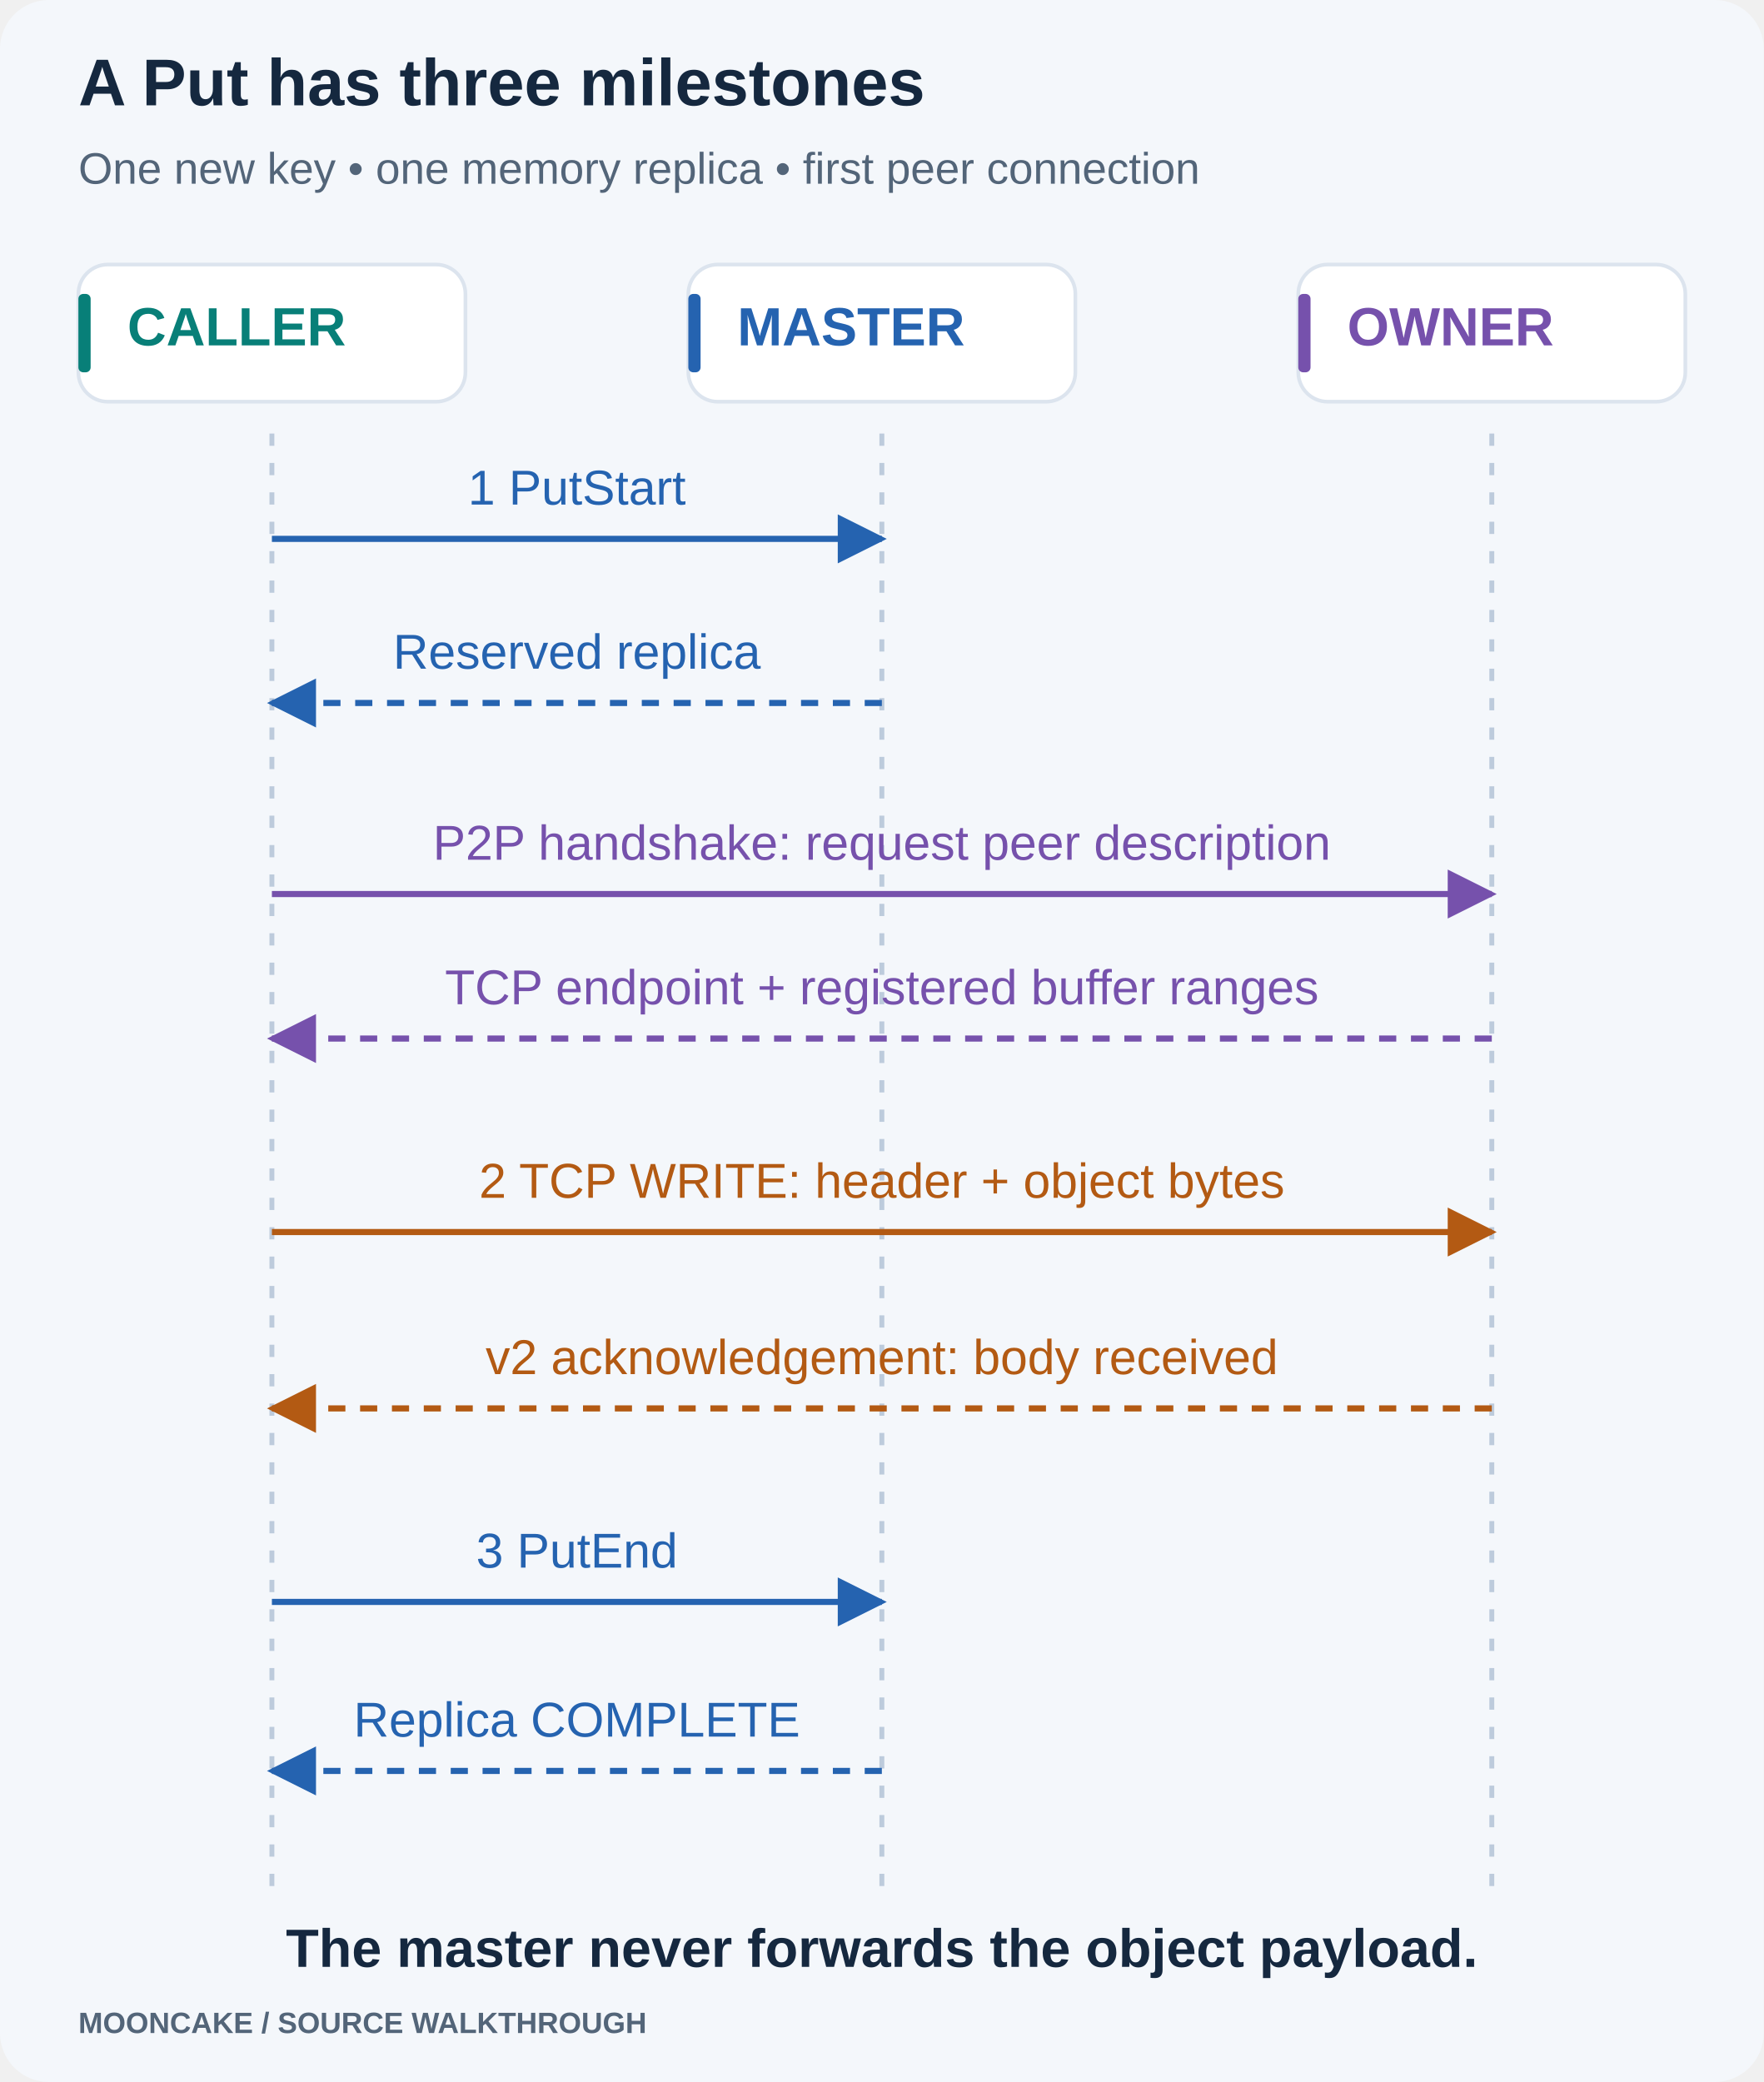
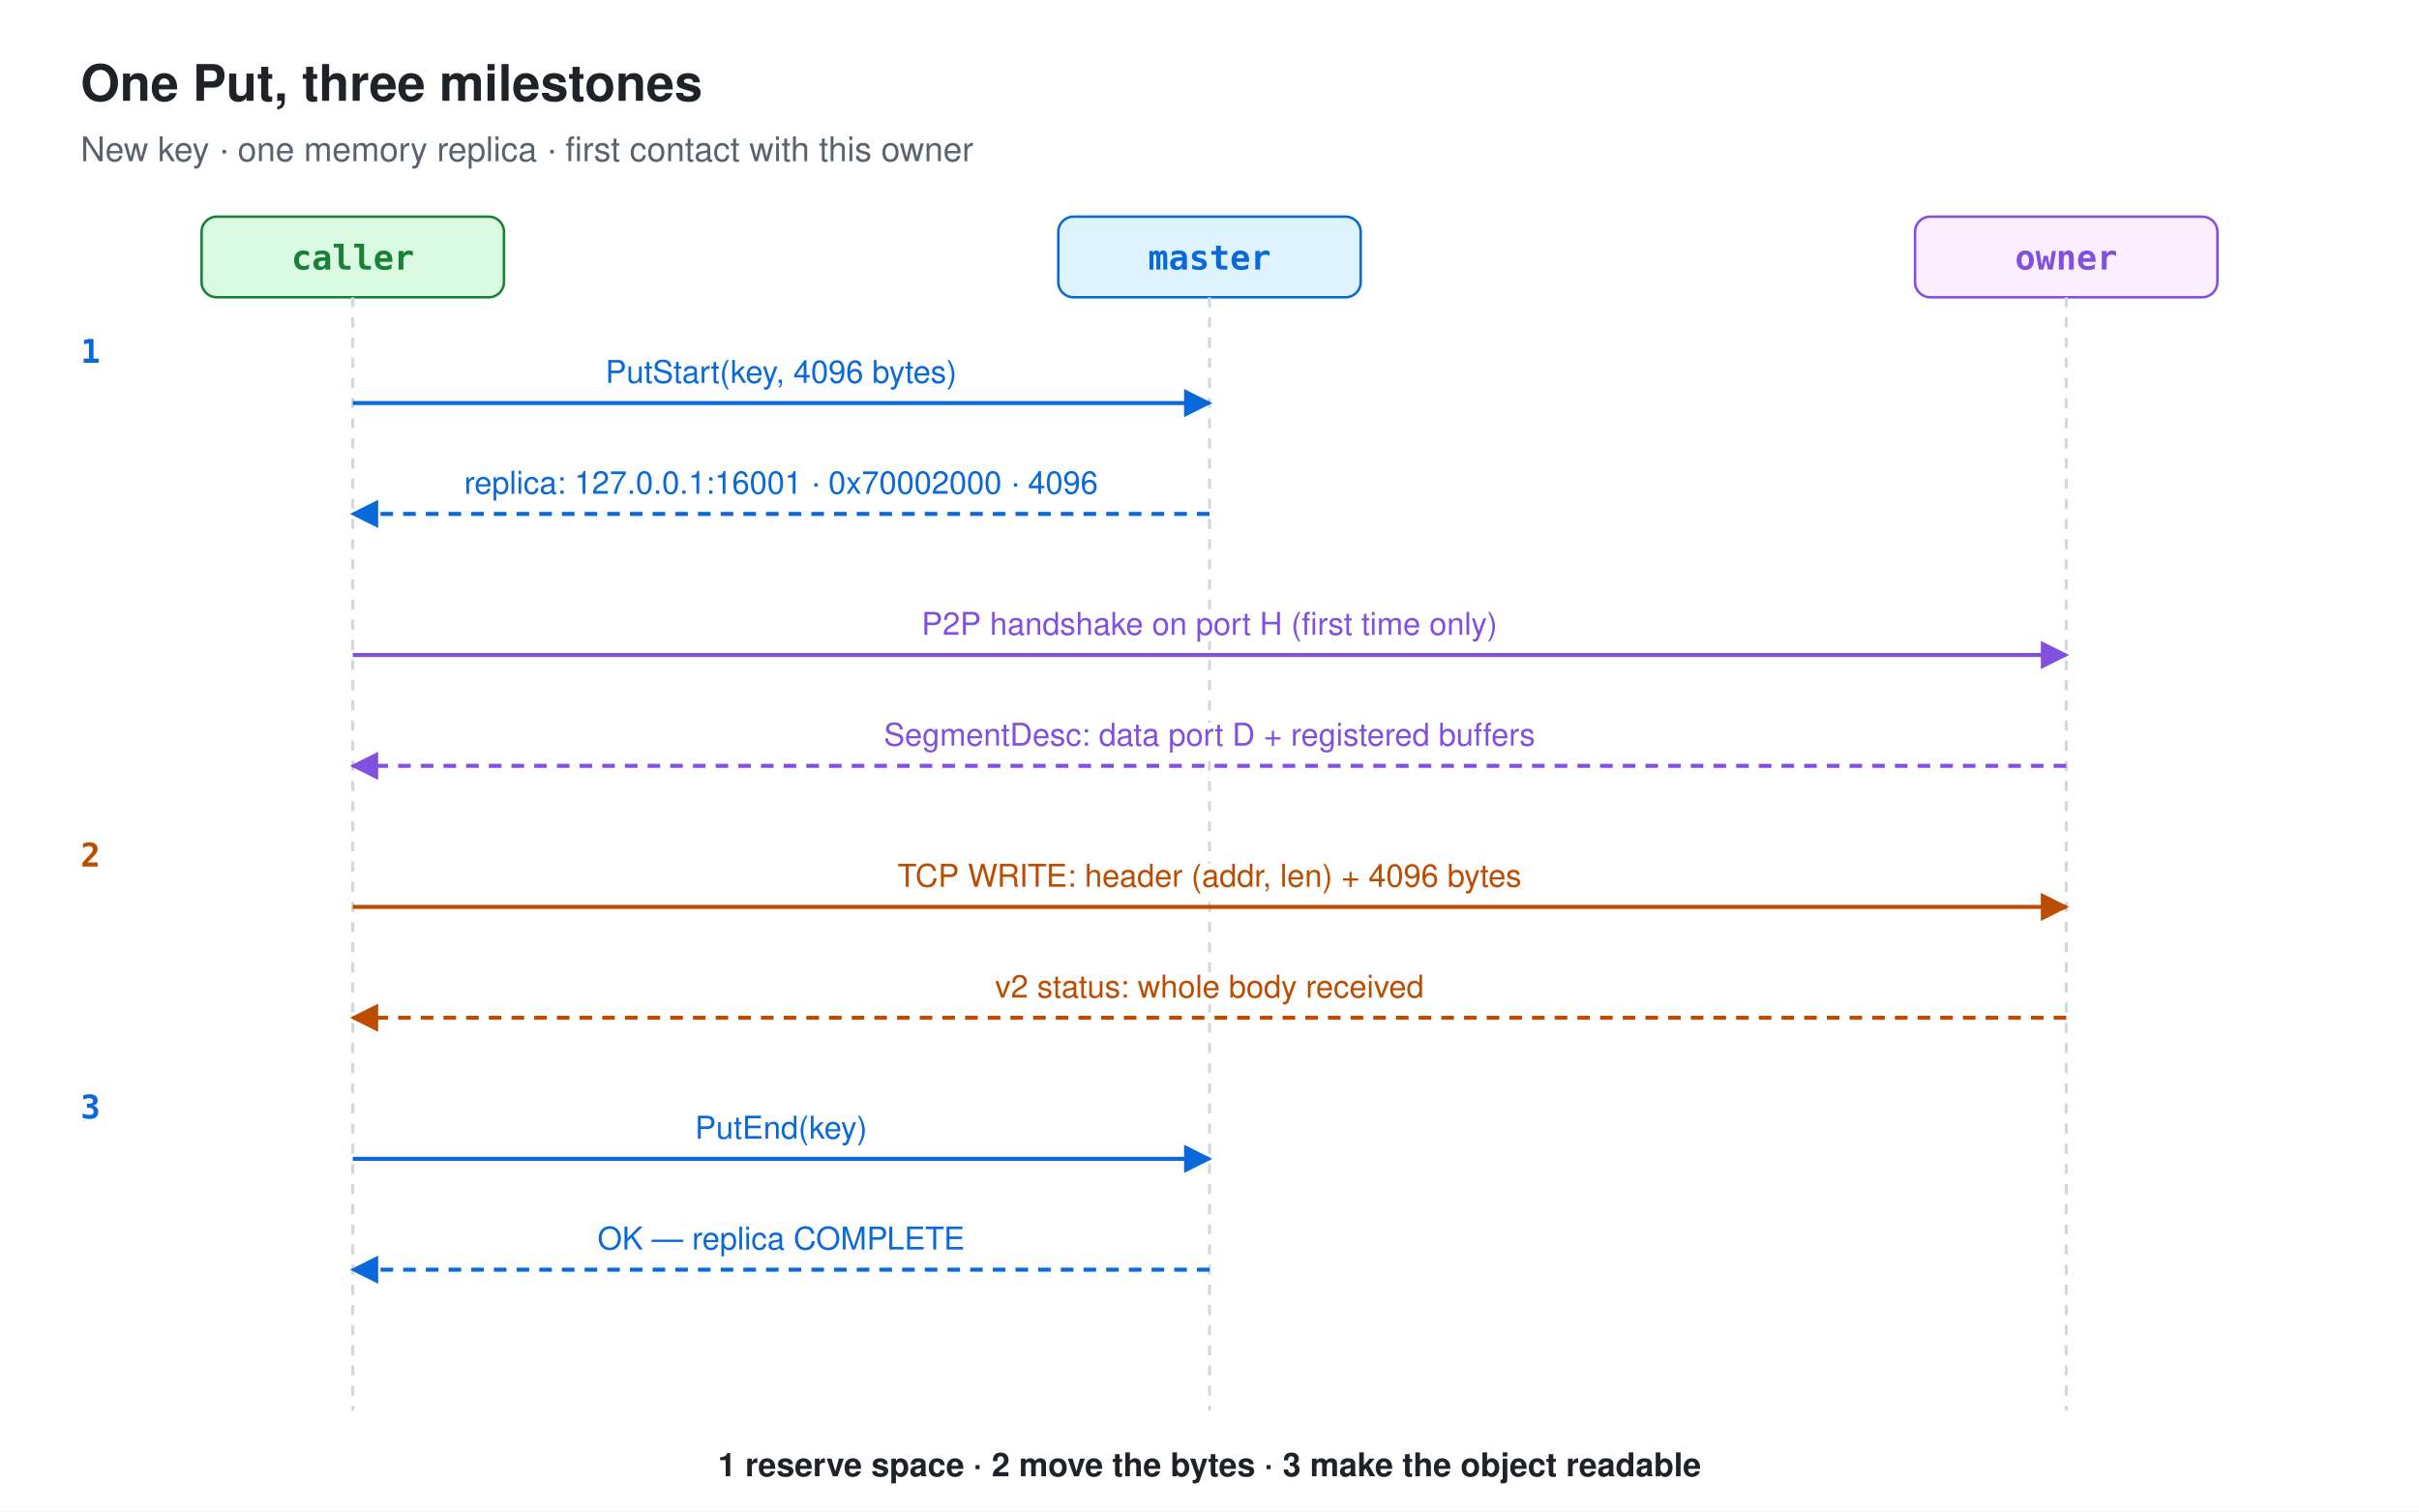
- <svg xmlns="http://www.w3.org/2000/svg" width="720" height="850" viewBox="0 0 720 850" role="img" aria-labelledby="title desc">
+ <svg xmlns="http://www.w3.org/2000/svg" width="960" height="600" viewBox="0 0 960 600" role="img" aria-labelledby="t d">
  <defs>
-     <marker id="arrow" viewBox="0 0 10 10" refX="9" refY="5" markerWidth="8" markerHeight="8" orient="auto-start-reverse">
-       <path d="M 0 0 L 10 5 L 0 10 z" fill="context-stroke" />
+     <marker id="a-0969da" viewBox="0 0 10 10" refX="9" refY="5" markerWidth="7" markerHeight="7" orient="auto-start-reverse">
+       <path d="M 0 0 L 10 5 L 0 10 z" fill="#0969da" />
+     </marker>
+     <marker id="a-8250df" viewBox="0 0 10 10" refX="9" refY="5" markerWidth="7" markerHeight="7" orient="auto-start-reverse">
+       <path d="M 0 0 L 10 5 L 0 10 z" fill="#8250df" />
+     </marker>
+     <marker id="a-1a7f37" viewBox="0 0 10 10" refX="9" refY="5" markerWidth="7" markerHeight="7" orient="auto-start-reverse">
+       <path d="M 0 0 L 10 5 L 0 10 z" fill="#1a7f37" />
+     </marker>
+     <marker id="a-bc4c00" viewBox="0 0 10 10" refX="9" refY="5" markerWidth="7" markerHeight="7" orient="auto-start-reverse">
+       <path d="M 0 0 L 10 5 L 0 10 z" fill="#bc4c00" />
+     </marker>
+     <marker id="a-59636e" viewBox="0 0 10 10" refX="9" refY="5" markerWidth="7" markerHeight="7" orient="auto-start-reverse">
+       <path d="M 0 0 L 10 5 L 0 10 z" fill="#59636e" />
+     </marker>
+     <marker id="a-d1d9e0" viewBox="0 0 10 10" refX="9" refY="5" markerWidth="7" markerHeight="7" orient="auto-start-reverse">
+       <path d="M 0 0 L 10 5 L 0 10 z" fill="#d1d9e0" />
    </marker>
  </defs>
-   <rect width="720" height="850" rx="20" fill="#f4f7fb" />
-   <g font-family="Arial, Helvetica, sans-serif">
-     <text x="32" y="43" font-size="27" fill="#15283f" font-weight="700" text-anchor="start">A Put has three milestones</text>
-     <text x="32" y="75" font-size="18" fill="#536579" font-weight="400" text-anchor="start">One new key • one memory replica • first peer connection</text>
-     <rect x="32" y="108" width="158" height="56" rx="12" fill="white" stroke="#dce4ee" stroke-width="1.5" />
-     <rect x="32" y="120" width="5" height="32" rx="2" fill="#087f78" />
-     <text x="52" y="141" font-size="22" fill="#087f78" font-weight="700" text-anchor="start">CALLER</text>
-     <path d="M 111 177 L 111 776" stroke="#bdcbdc" stroke-width="2" stroke-dasharray="5 7" />
-     <rect x="281" y="108" width="158" height="56" rx="12" fill="white" stroke="#dce4ee" stroke-width="1.5" />
-     <rect x="281" y="120" width="5" height="32" rx="2" fill="#2563b0" />
-     <text x="301" y="141" font-size="22" fill="#2563b0" font-weight="700" text-anchor="start">MASTER</text>
-     <path d="M 360 177 L 360 776" stroke="#bdcbdc" stroke-width="2" stroke-dasharray="5 7" />
-     <rect x="530" y="108" width="158" height="56" rx="12" fill="white" stroke="#dce4ee" stroke-width="1.5" />
-     <rect x="530" y="120" width="5" height="32" rx="2" fill="#7651ac" />
-     <text x="550" y="141" font-size="22" fill="#7651ac" font-weight="700" text-anchor="start">OWNER</text>
-     <path d="M 609 177 L 609 776" stroke="#bdcbdc" stroke-width="2" stroke-dasharray="5 7" />
-     <text x="235.5" y="206" font-size="20" fill="#2563b0" font-weight="400" text-anchor="middle">1  PutStart</text>
-     <path d="M 111 220 L 360 220" fill="none" stroke="#2563b0" stroke-width="2.5" marker-end="url(#arrow)" />
-     <text x="235.5" y="273" font-size="20" fill="#2563b0" font-weight="400" text-anchor="middle">Reserved replica</text>
-     <path d="M 360 287 L 111 287" fill="none" stroke="#2563b0" stroke-width="2.5" stroke-dasharray="7 6" marker-end="url(#arrow)" />
-     <text x="360.0" y="351" font-size="20" fill="#7651ac" font-weight="400" text-anchor="middle">P2P handshake: request peer description</text>
-     <path d="M 111 365 L 609 365" fill="none" stroke="#7651ac" stroke-width="2.5" marker-end="url(#arrow)" />
-     <text x="360.0" y="410" font-size="20" fill="#7651ac" font-weight="400" text-anchor="middle">TCP endpoint + registered buffer ranges</text>
-     <path d="M 609 424 L 111 424" fill="none" stroke="#7651ac" stroke-width="2.5" stroke-dasharray="7 6" marker-end="url(#arrow)" />
-     <text x="360.0" y="489" font-size="20" fill="#b35a13" font-weight="400" text-anchor="middle">2  TCP WRITE: header + object bytes</text>
-     <path d="M 111 503 L 609 503" fill="none" stroke="#b35a13" stroke-width="2.5" marker-end="url(#arrow)" />
-     <text x="360.0" y="561" font-size="20" fill="#b35a13" font-weight="400" text-anchor="middle">v2 acknowledgement: body received</text>
-     <path d="M 609 575 L 111 575" fill="none" stroke="#b35a13" stroke-width="2.5" stroke-dasharray="7 6" marker-end="url(#arrow)" />
-     <text x="235.5" y="640" font-size="20" fill="#2563b0" font-weight="400" text-anchor="middle">3  PutEnd</text>
-     <path d="M 111 654 L 360 654" fill="none" stroke="#2563b0" stroke-width="2.5" marker-end="url(#arrow)" />
-     <text x="235.5" y="709" font-size="20" fill="#2563b0" font-weight="400" text-anchor="middle">Replica COMPLETE</text>
-     <path d="M 360 723 L 111 723" fill="none" stroke="#2563b0" stroke-width="2.5" stroke-dasharray="7 6" marker-end="url(#arrow)" />
-     <text x="360" y="803" font-size="22" fill="#15283f" font-weight="700" text-anchor="middle">The master never forwards the object payload.</text>
-     <text x="32" y="830" font-size="12" fill="#536579" font-weight="700" text-anchor="start">MOONCAKE  /  SOURCE WALKTHROUGH</text>
-   </g>
+   <rect width="960" height="600" fill="#ffffff" />
+   <text x="32.0" y="40.0" font-family="IBM Plex Sans, -apple-system, Helvetica Neue, Helvetica, Arial, sans-serif" font-size="20" fill="#1f2328" font-weight="600" text-anchor="start">One Put, three milestones</text>
+   <text x="32.0" y="64.0" font-family="IBM Plex Sans, -apple-system, Helvetica Neue, Helvetica, Arial, sans-serif" font-size="13.5" fill="#59636e" font-weight="400" text-anchor="start">New key · one memory replica · first contact with this owner</text>
+   <rect x="80.0" y="86.0" width="120.0" height="32.0" rx="6" fill="#dafbe1" stroke="#1a7f37" stroke-width="1" />
+   <text x="140.0" y="107.0" font-family="JetBrains Mono, SFMono-Regular, Menlo, Consolas, monospace" font-size="13.5" fill="#1a7f37" font-weight="600" text-anchor="middle">caller</text>
+   <path d="M 140.0 118.0 L 140.0 560.0" fill="none" stroke="#d1d9e0" stroke-width="1.2" stroke-dasharray="4 4" />
+   <rect x="420.0" y="86.0" width="120.0" height="32.0" rx="6" fill="#ddf4ff" stroke="#0969da" stroke-width="1" />
+   <text x="480.0" y="107.0" font-family="JetBrains Mono, SFMono-Regular, Menlo, Consolas, monospace" font-size="13.5" fill="#0969da" font-weight="600" text-anchor="middle">master</text>
+   <path d="M 480.0 118.0 L 480.0 560.0" fill="none" stroke="#d1d9e0" stroke-width="1.2" stroke-dasharray="4 4" />
+   <rect x="760.0" y="86.0" width="120.0" height="32.0" rx="6" fill="#fbefff" stroke="#8250df" stroke-width="1" />
+   <text x="820.0" y="107.0" font-family="JetBrains Mono, SFMono-Regular, Menlo, Consolas, monospace" font-size="13.5" fill="#8250df" font-weight="600" text-anchor="middle">owner</text>
+   <path d="M 820.0 118.0 L 820.0 560.0" fill="none" stroke="#d1d9e0" stroke-width="1.2" stroke-dasharray="4 4" />
+   <text x="32.0" y="144.0" font-family="JetBrains Mono, SFMono-Regular, Menlo, Consolas, monospace" font-size="13" fill="#0969da" font-weight="700" text-anchor="start">1</text>
+   <path d="M 140.0 160.0 L 480.0 160.0" fill="none" stroke="#0969da" stroke-width="1.6" marker-end="url(#a-0969da)" />
+   <text x="310.0" y="152.0" font-family="IBM Plex Sans, -apple-system, Helvetica Neue, Helvetica, Arial, sans-serif" font-size="12.5" fill="#0969da" font-weight="500" text-anchor="middle" paint-order="stroke" stroke="#ffffff" stroke-width="5" stroke-linejoin="round">PutStart(key, 4096 bytes)</text>
+   <path d="M 480.0 204.0 L 140.0 204.0" fill="none" stroke="#0969da" stroke-width="1.6" stroke-dasharray="5 4" marker-end="url(#a-0969da)" />
+   <text x="310.0" y="196.0" font-family="IBM Plex Sans, -apple-system, Helvetica Neue, Helvetica, Arial, sans-serif" font-size="12.5" fill="#0969da" font-weight="500" text-anchor="middle" paint-order="stroke" stroke="#ffffff" stroke-width="5" stroke-linejoin="round">replica: 127.0.0.1:16001 · 0x70002000 · 4096</text>
+   <path d="M 140.0 260.0 L 820.0 260.0" fill="none" stroke="#8250df" stroke-width="1.6" marker-end="url(#a-8250df)" />
+   <text x="480.0" y="252.0" font-family="IBM Plex Sans, -apple-system, Helvetica Neue, Helvetica, Arial, sans-serif" font-size="12.5" fill="#8250df" font-weight="500" text-anchor="middle" paint-order="stroke" stroke="#ffffff" stroke-width="5" stroke-linejoin="round">P2P handshake on port H (first time only)</text>
+   <path d="M 820.0 304.0 L 140.0 304.0" fill="none" stroke="#8250df" stroke-width="1.6" stroke-dasharray="5 4" marker-end="url(#a-8250df)" />
+   <text x="480.0" y="296.0" font-family="IBM Plex Sans, -apple-system, Helvetica Neue, Helvetica, Arial, sans-serif" font-size="12.5" fill="#8250df" font-weight="500" text-anchor="middle" paint-order="stroke" stroke="#ffffff" stroke-width="5" stroke-linejoin="round">SegmentDesc: data port D + registered buffers</text>
+   <text x="32.0" y="344.0" font-family="JetBrains Mono, SFMono-Regular, Menlo, Consolas, monospace" font-size="13" fill="#bc4c00" font-weight="700" text-anchor="start">2</text>
+   <path d="M 140.0 360.0 L 820.0 360.0" fill="none" stroke="#bc4c00" stroke-width="1.6" marker-end="url(#a-bc4c00)" />
+   <text x="480.0" y="352.0" font-family="IBM Plex Sans, -apple-system, Helvetica Neue, Helvetica, Arial, sans-serif" font-size="12.5" fill="#bc4c00" font-weight="500" text-anchor="middle" paint-order="stroke" stroke="#ffffff" stroke-width="5" stroke-linejoin="round">TCP WRITE: header (addr, len) + 4096 bytes</text>
+   <path d="M 820.0 404.0 L 140.0 404.0" fill="none" stroke="#bc4c00" stroke-width="1.6" stroke-dasharray="5 4" marker-end="url(#a-bc4c00)" />
+   <text x="480.0" y="396.0" font-family="IBM Plex Sans, -apple-system, Helvetica Neue, Helvetica, Arial, sans-serif" font-size="12.5" fill="#bc4c00" font-weight="500" text-anchor="middle" paint-order="stroke" stroke="#ffffff" stroke-width="5" stroke-linejoin="round">v2 status: whole body received</text>
+   <text x="32.0" y="444.0" font-family="JetBrains Mono, SFMono-Regular, Menlo, Consolas, monospace" font-size="13" fill="#0969da" font-weight="700" text-anchor="start">3</text>
+   <path d="M 140.0 460.0 L 480.0 460.0" fill="none" stroke="#0969da" stroke-width="1.6" marker-end="url(#a-0969da)" />
+   <text x="310.0" y="452.0" font-family="IBM Plex Sans, -apple-system, Helvetica Neue, Helvetica, Arial, sans-serif" font-size="12.5" fill="#0969da" font-weight="500" text-anchor="middle" paint-order="stroke" stroke="#ffffff" stroke-width="5" stroke-linejoin="round">PutEnd(key)</text>
+   <path d="M 480.0 504.0 L 140.0 504.0" fill="none" stroke="#0969da" stroke-width="1.6" stroke-dasharray="5 4" marker-end="url(#a-0969da)" />
+   <text x="310.0" y="496.0" font-family="IBM Plex Sans, -apple-system, Helvetica Neue, Helvetica, Arial, sans-serif" font-size="12.5" fill="#0969da" font-weight="500" text-anchor="middle" paint-order="stroke" stroke="#ffffff" stroke-width="5" stroke-linejoin="round">OK — replica COMPLETE</text>
+   <text x="480.0" y="586.0" font-family="IBM Plex Sans, -apple-system, Helvetica Neue, Helvetica, Arial, sans-serif" font-size="13" fill="#1f2328" font-weight="600" text-anchor="middle">1 reserve space  ·  2 move the bytes  ·  3 make the object readable</text>
</svg>
